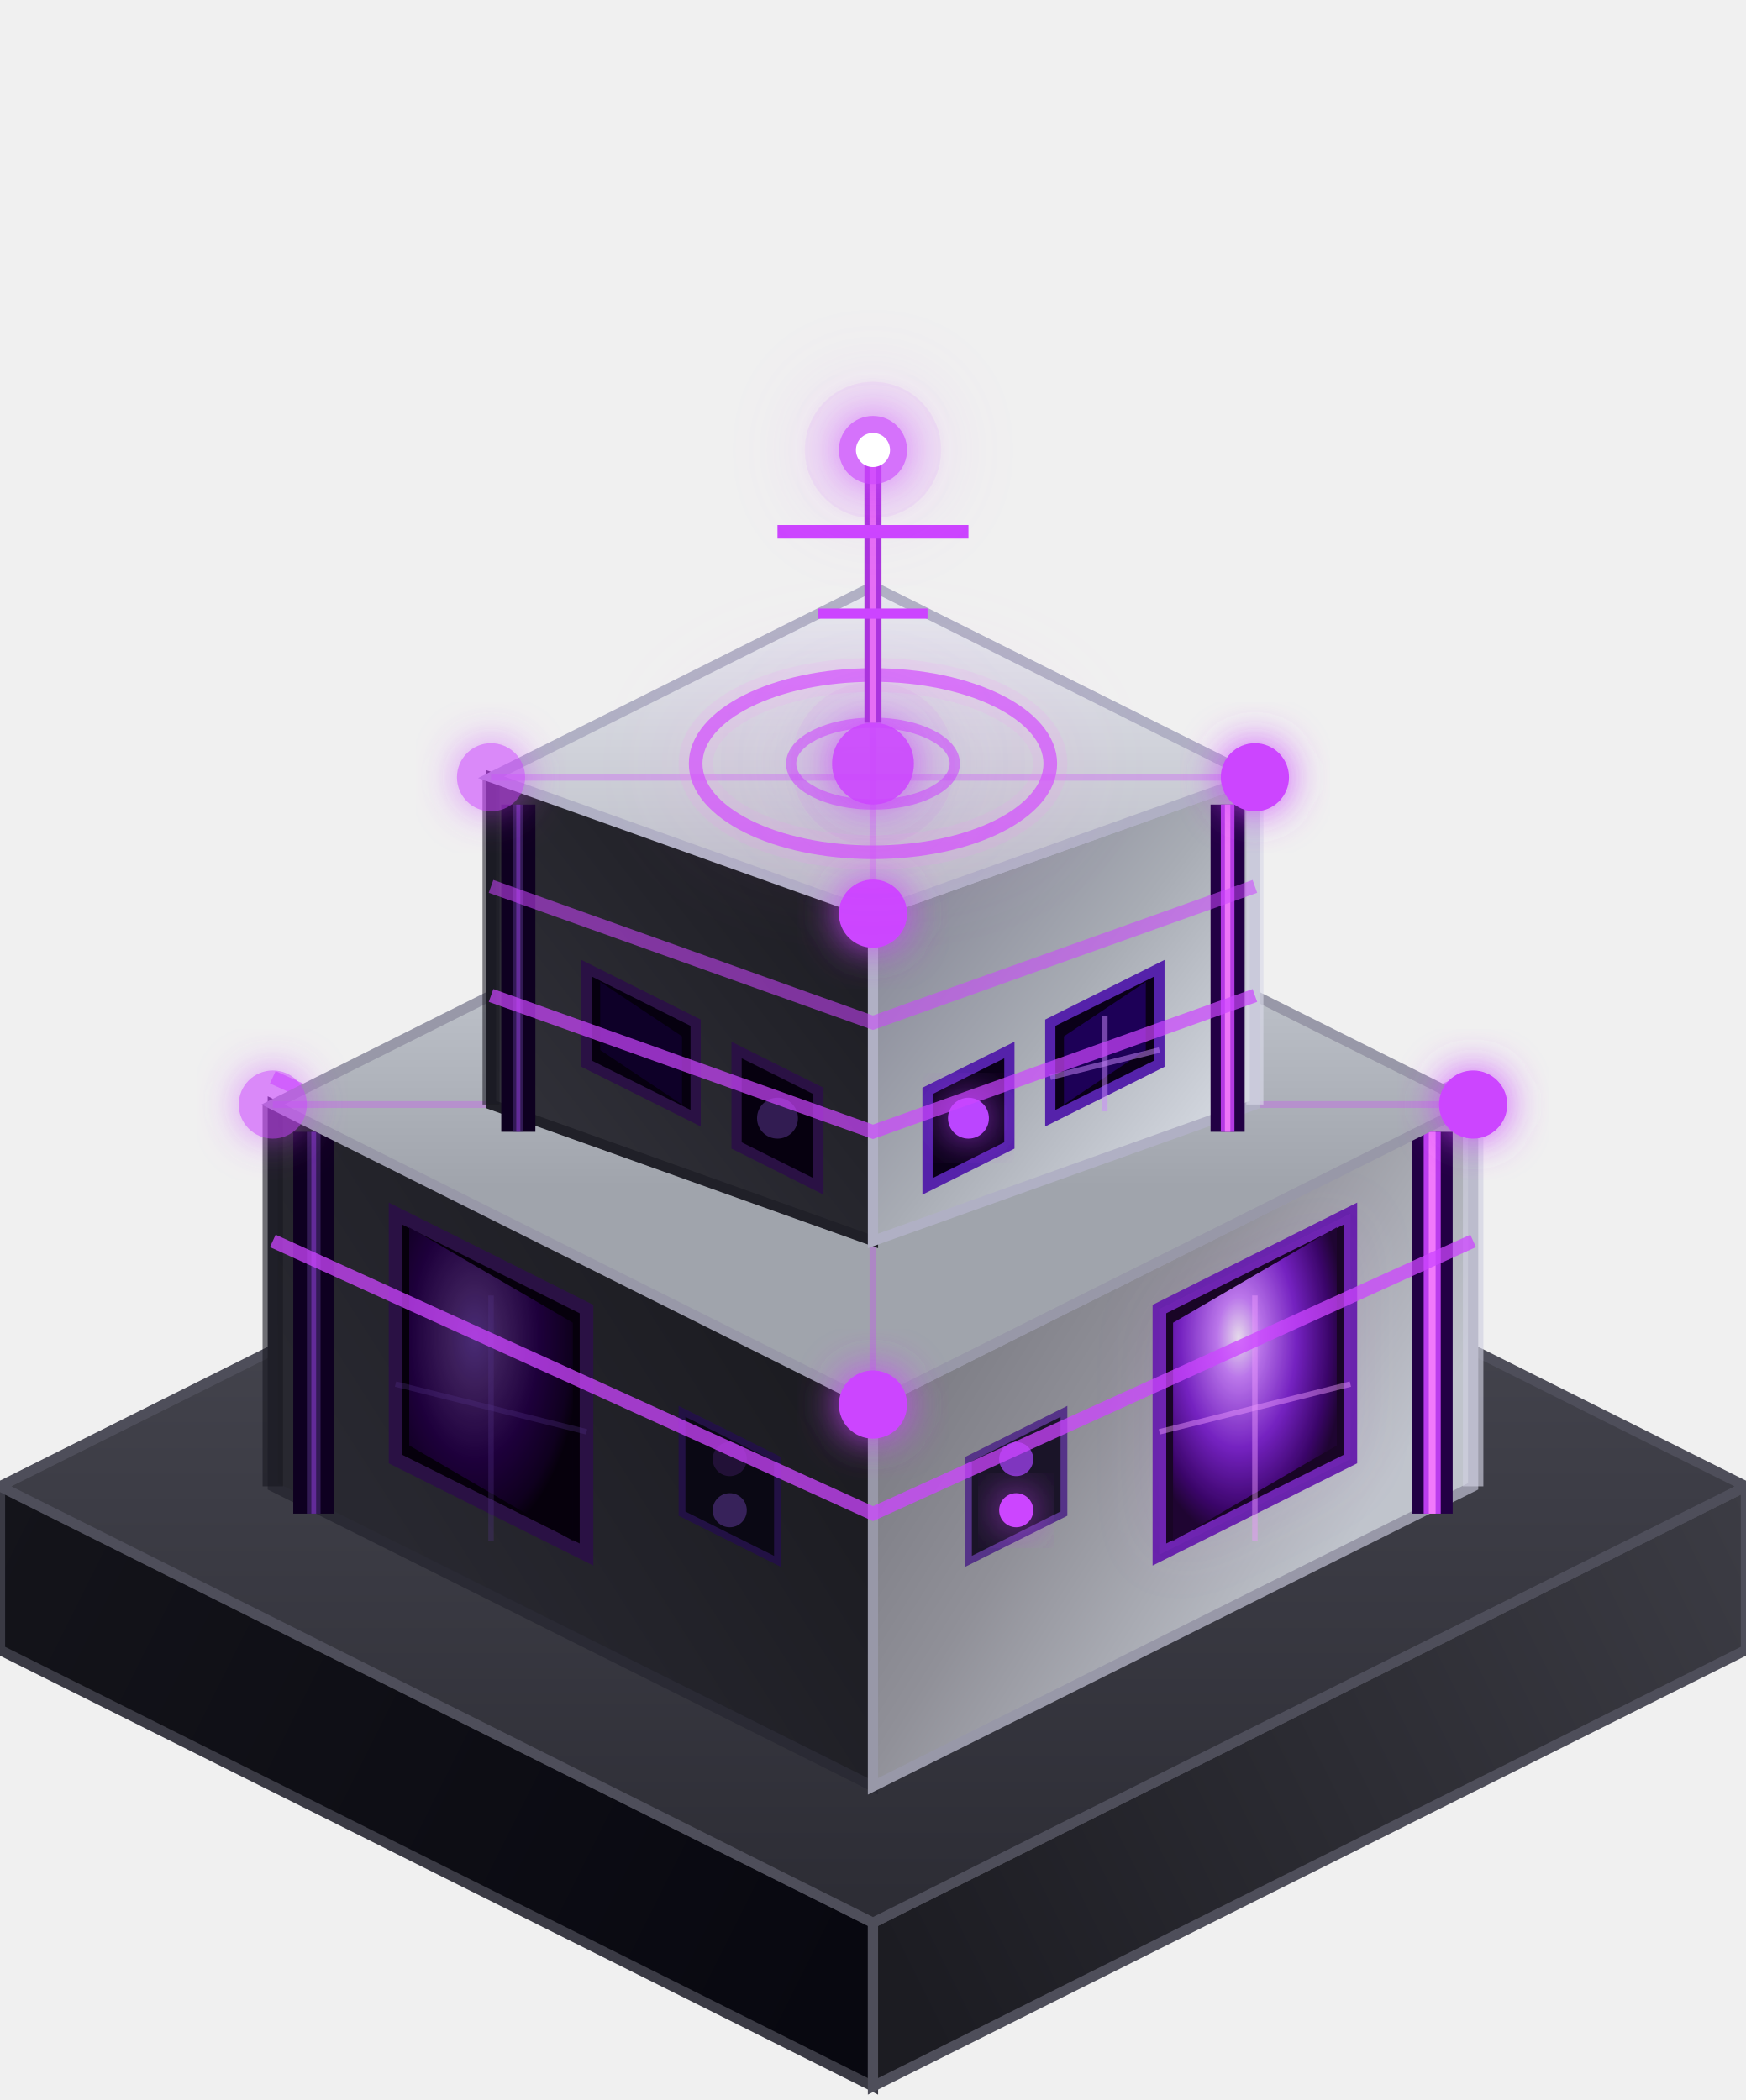
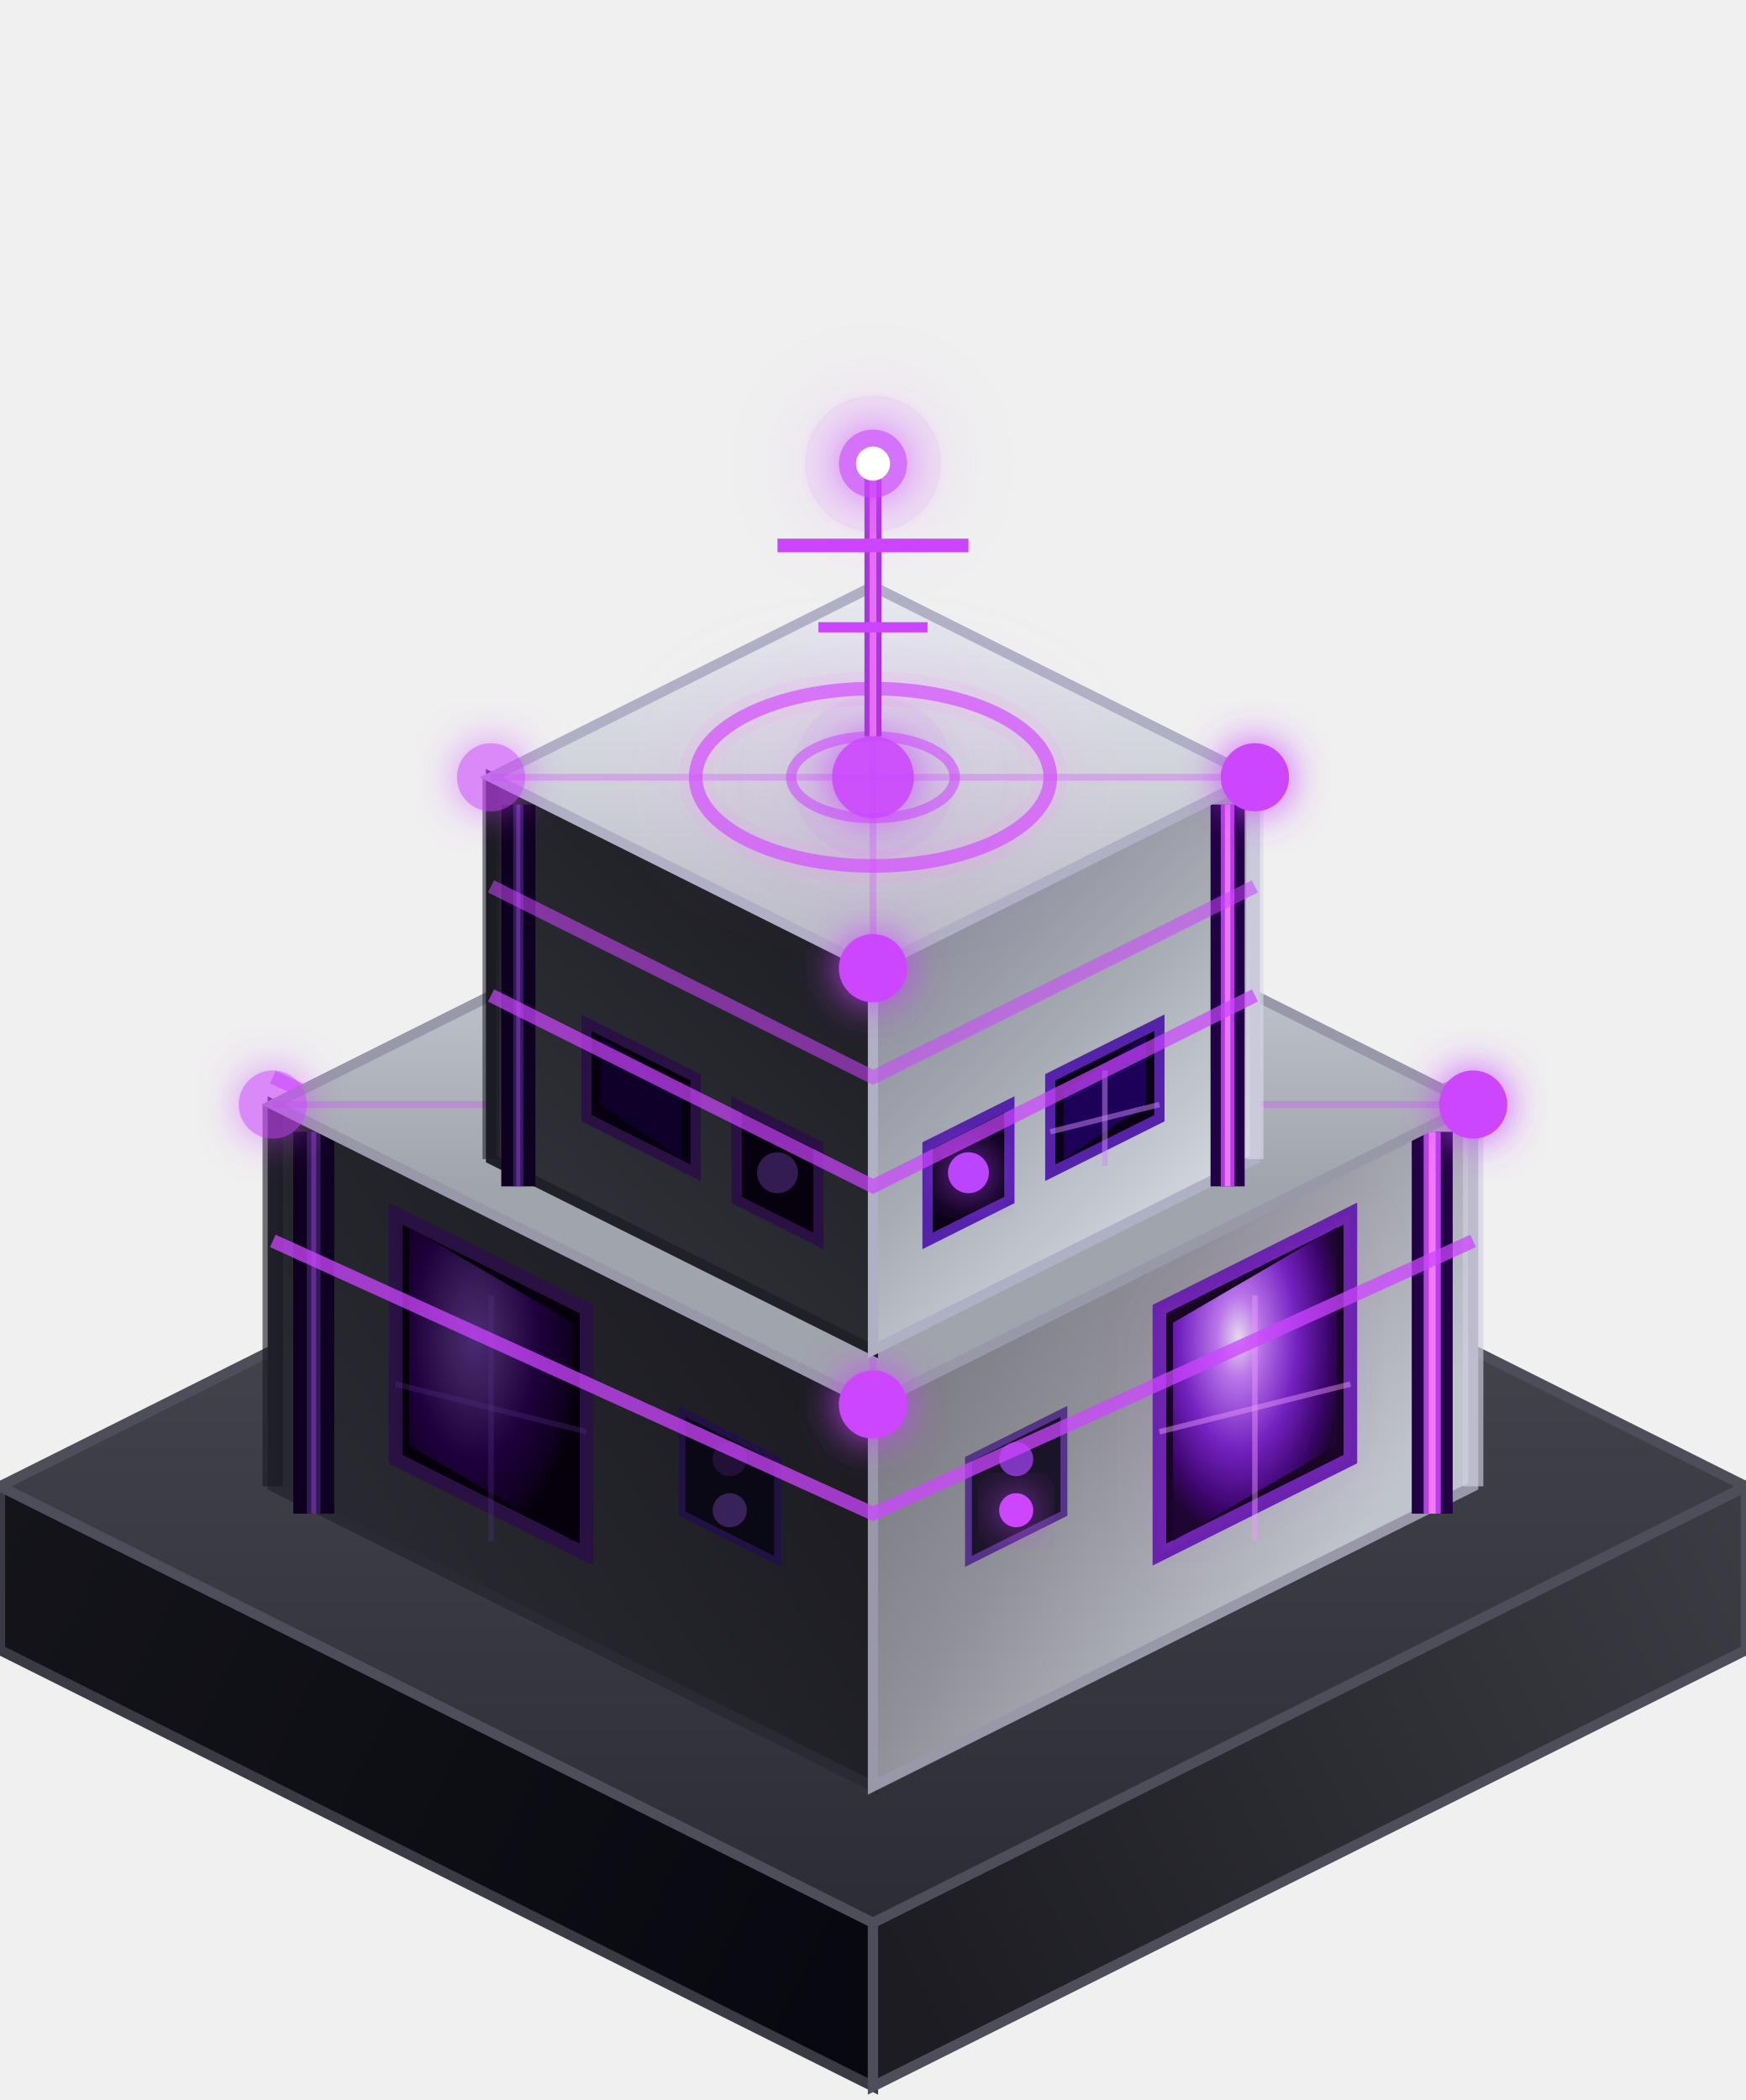
<svg xmlns="http://www.w3.org/2000/svg" viewBox="-128 -178 256 308" width="256" height="308">
  <defs>
    <linearGradient id="fR" gradientUnits="userSpaceOnUse" x1="128" y1="40" x2="0" y2="104">
      <stop offset="0%" stop-color="#3c3c44" />
      <stop offset="100%" stop-color="#1c1c22" />
    </linearGradient>
    <linearGradient id="fL" gradientUnits="userSpaceOnUse" x1="-128" y1="40" x2="0" y2="104">
      <stop offset="0%" stop-color="#14141a" />
      <stop offset="100%" stop-color="#080810" />
    </linearGradient>
    <linearGradient id="fT" gradientUnits="userSpaceOnUse" x1="0" y1="-24" x2="0" y2="104">
      <stop offset="0%" stop-color="#4e4e58" />
      <stop offset="100%" stop-color="#2c2c34" />
    </linearGradient>
    <linearGradient id="lR" gradientUnits="userSpaceOnUse" x1="88" y1="0" x2="0" y2="-56">
      <stop offset="0%" stop-color="#c0c4cc" />
      <stop offset="40%" stop-color="#909098" />
      <stop offset="100%" stop-color="#606068" />
    </linearGradient>
    <linearGradient id="lL" gradientUnits="userSpaceOnUse" x1="-88" y1="0" x2="0" y2="-56">
      <stop offset="0%" stop-color="#282830" />
      <stop offset="100%" stop-color="#141418" />
    </linearGradient>
    <linearGradient id="lT" gradientUnits="userSpaceOnUse" x1="0" y1="-80" x2="0" y2="-24">
      <stop offset="0%" stop-color="#d8dce4" />
      <stop offset="100%" stop-color="#a0a4ac" />
    </linearGradient>
-     <linearGradient id="uR" gradientUnits="userSpaceOnUse" x1="56" y1="-56" x2="0" y2="-100">
+     <linearGradient id="uR" gradientUnits="userSpaceOnUse" x1="56" y1="-44" x2="0" y2="-100">
      <stop offset="0%" stop-color="#d4d8e0" />
      <stop offset="40%" stop-color="#a8acb4" />
      <stop offset="100%" stop-color="#78788a" />
    </linearGradient>
-     <linearGradient id="uL" gradientUnits="userSpaceOnUse" x1="-56" y1="-56" x2="0" y2="-100">
+     <linearGradient id="uL" gradientUnits="userSpaceOnUse" x1="-56" y1="-44" x2="0" y2="-100">
      <stop offset="0%" stop-color="#303038" />
      <stop offset="100%" stop-color="#18181e" />
    </linearGradient>
-     <linearGradient id="uT" gradientUnits="userSpaceOnUse" x1="0" y1="-128" x2="0" y2="-80">
+     <linearGradient id="uT" gradientUnits="userSpaceOnUse" x1="0" y1="-128" x2="0" y2="-72">
      <stop offset="0%" stop-color="#e8eaf0" />
      <stop offset="100%" stop-color="#b8bac4" />
    </linearGradient>
    <radialGradient id="reactor" cx="40%" cy="35%" r="65%">
      <stop offset="0%" stop-color="#ffffff" />
      <stop offset="20%" stop-color="#cc88ff" />
      <stop offset="55%" stop-color="#7722cc" />
      <stop offset="85%" stop-color="#330066" />
      <stop offset="100%" stop-color="#110022" />
    </radialGradient>
    <radialGradient id="reactorDim" cx="40%" cy="35%" r="65%">
      <stop offset="0%" stop-color="#553388" />
      <stop offset="25%" stop-color="#442266" />
      <stop offset="60%" stop-color="#220044" />
      <stop offset="90%" stop-color="#110022" />
      <stop offset="100%" stop-color="#06000c" />
    </radialGradient>
    <linearGradient id="conduit" gradientUnits="userSpaceOnUse" x1="0" y1="0" x2="0" y2="-130">
      <stop offset="0%" stop-color="#cc44ff" />
      <stop offset="50%" stop-color="#8822cc" />
      <stop offset="100%" stop-color="#441188" />
    </linearGradient>
    <filter id="glow" x="-60%" y="-60%" width="220%" height="220%">
      <feGaussianBlur stdDeviation="3" result="blur" />
      <feMerge>
        <feMergeNode in="blur" />
        <feMergeNode in="SourceGraphic" />
      </feMerge>
    </filter>
    <filter id="coreglow" x="-80%" y="-80%" width="260%" height="260%">
      <feGaussianBlur stdDeviation="5" result="blur" />
      <feMerge>
        <feMergeNode in="blur" />
        <feMergeNode in="SourceGraphic" />
      </feMerge>
    </filter>
    <filter id="softglow" x="-80%" y="-80%" width="260%" height="260%">
      <feGaussianBlur stdDeviation="6" result="blur" />
      <feMerge>
        <feMergeNode in="blur" />
        <feMergeNode in="SourceGraphic" />
      </feMerge>
    </filter>
  </defs>
  <polygon points="-128,64 0,128 0,104 -128,40" fill="url(#fL)" stroke="#3a3a44" stroke-width="1.5" />
  <polygon points="128,64 0,128 0,104 128,40" fill="url(#fR)" stroke="#4e4e5a" stroke-width="1.5" />
  <polygon points="0,-24 128,40 0,104 -128,40" fill="url(#fT)" stroke="#4e4e5a" stroke-width="1.5" />
  <g transform="translate(0, 20)">
    <polygon points="-88,20 0,64 0,8 -88,-36" fill="url(#lL)" stroke="#2a2a34" stroke-width="1.5" />
    <line x1="-88" y1="20" x2="-88" y2="-36" stroke="#181820" stroke-width="3" opacity="0.6" />
    <polygon points="-70,16 -42,30 -42,-6 -70,-20" fill="#06000c" stroke="#2a1144" stroke-width="2" />
    <polygon points="-68,14 -44,28 -44,-4 -68,-18" fill="url(#reactorDim)" opacity="0.85" />
    <line x1="-56" y1="28" x2="-56" y2="-8" stroke="#553388" stroke-width="0.8" opacity="0.3" />
    <line x1="-70" y1="5" x2="-42" y2="12" stroke="#553388" stroke-width="0.8" opacity="0.3" />
    <polygon points="-28,24 -14,31 -14,16 -28,9" fill="#0a0814" stroke="#221144" stroke-width="1" />
    <circle cx="-21" cy="23.5" r="2.5" fill="#553388" opacity="0.6" />
    <circle cx="-21" cy="16" r="2.5" fill="#3a1a5a" opacity="0.5" />
    <line x1="-82" y1="24" x2="-82" y2="-32" stroke="#0e0020" stroke-width="6" />
    <line x1="-82" y1="24" x2="-82" y2="-32" stroke="#553388" stroke-width="2" opacity="0.5" />
    <line x1="-82" y1="24" x2="-82" y2="-32" stroke="#aa44ff" stroke-width="0.7" opacity="0.4" />
    <polygon points="88,20 0,64 0,8 88,-36" fill="url(#lR)" stroke="#9898a8" stroke-width="1.5" />
    <line x1="88" y1="20" x2="88" y2="-36" stroke="#d0d0e0" stroke-width="3" opacity="0.65" />
    <polygon points="70,16 42,30 42,-6 70,-20" fill="#0a0014" stroke="#6622aa" stroke-width="2" />
    <polygon points="68,14 44,28 44,-4 68,-18" fill="url(#reactor)" opacity="0.9" />
    <polygon points="70,16 42,30 42,-6 70,-20" fill="#cc44ff" opacity="0.08" filter="url(#coreglow)" />
    <line x1="56" y1="28" x2="56" y2="-8" stroke="#ee99ff" stroke-width="0.8" opacity="0.45" />
    <line x1="70" y1="5" x2="42" y2="12" stroke="#ee99ff" stroke-width="0.8" opacity="0.45" />
    <polygon points="28,24 14,31 14,16 28,9" fill="#1a1428" stroke="#553388" stroke-width="1" />
    <circle cx="21" cy="23.5" r="2.5" fill="#cc44ff" filter="url(#glow)" />
    <circle cx="21" cy="16" r="2.5" fill="#aa44ff" opacity="0.7" />
    <line x1="82" y1="24" x2="82" y2="-32" stroke="#220044" stroke-width="6" />
    <line x1="82" y1="24" x2="82" y2="-32" stroke="#cc44ff" stroke-width="2.5" opacity="0.9" />
    <line x1="82" y1="24" x2="82" y2="-32" stroke="#ff88ff" stroke-width="1" opacity="0.8" />
    <line x1="82" y1="24" x2="82" y2="-32" stroke="#cc44ff" stroke-width="8" opacity="0.15" filter="url(#coreglow)" />
    <polyline points="88,-16 0,24 -88,-16" stroke="#cc44ff" stroke-width="2" fill="none" opacity="0.75" />
    <polyline points="88,-40 0,0  -88,-40" stroke="#cc44ff" stroke-width="2" fill="none" opacity="0.6" />
    <polygon points="0,-80 88,-36 0,8 -88,-36" fill="url(#lT)" stroke="#9898a8" stroke-width="1.5" />
    <line x1="0" y1="-80" x2="0" y2="8" stroke="#cc44ff" stroke-width="1" opacity="0.3" />
    <line x1="-88" y1="-36" x2="88" y2="-36" stroke="#cc44ff" stroke-width="1" opacity="0.3" />
    <circle cx="88" cy="-36" r="5" fill="#cc44ff" filter="url(#glow)" />
    <circle cx="-88" cy="-36" r="5" fill="#cc44ff" filter="url(#glow)" opacity="0.6" />
    <circle cx="0" cy="8" r="5" fill="#cc44ff" filter="url(#glow)" />
  </g>
  <g transform="translate(0, 36)">
-     <polygon points="-56,-52 0,-32 0,-80 -56,-100" fill="url(#uL)" stroke="#202028" stroke-width="1.5" />
-     <line x1="-56" y1="-52" x2="-56" y2="-100" stroke="#181820" stroke-width="2.5" opacity="0.55" />
-     <line x1="-52" y1="-48" x2="-52" y2="-96" stroke="#0e0020" stroke-width="5" />
-     <line x1="-52" y1="-48" x2="-52" y2="-96" stroke="#553388" stroke-width="1.5" opacity="0.5" />
-     <line x1="-52" y1="-48" x2="-52" y2="-96" stroke="#aa44ff" stroke-width="0.6" opacity="0.4" />
-     <polygon points="-42,-58 -26,-50 -26,-64 -42,-72" fill="#06000f" stroke="#2a1144" stroke-width="1.5" />
-     <polygon points="-40,-60 -28,-52 -28,-62 -40,-70" fill="#110033" opacity="0.7" />
-     <polygon points="-20,-46 -8,-40 -8,-54 -20,-60" fill="#06000f" stroke="#2a1144" stroke-width="1.5" />
-     <circle cx="-14" cy="-50" r="3" fill="#553388" opacity="0.55" />
-     <polygon points="56,-52 0,-32 0,-80 56,-100" fill="url(#uR)" stroke="#b0b0c4" stroke-width="1.5" />
-     <line x1="56" y1="-52" x2="56" y2="-100" stroke="#d8d8e8" stroke-width="2.5" opacity="0.65" />
-     <line x1="52" y1="-48" x2="52" y2="-96" stroke="#220044" stroke-width="5" />
-     <line x1="52" y1="-48" x2="52" y2="-96" stroke="#cc44ff" stroke-width="2" opacity="0.85" />
-     <line x1="52" y1="-48" x2="52" y2="-96" stroke="#ff88ff" stroke-width="0.8" opacity="0.75" />
-     <line x1="52" y1="-48" x2="52" y2="-96" stroke="#cc44ff" stroke-width="7" opacity="0.12" filter="url(#coreglow)" />
-     <polygon points="42,-58 26,-50 26,-64 42,-72" fill="#0a0018" stroke="#5522aa" stroke-width="1.5" />
-     <polygon points="40,-60 28,-52 28,-62 40,-70" fill="#220066" opacity="0.8" />
-     <line x1="34" y1="-51" x2="34" y2="-65" stroke="#cc88ff" stroke-width="0.8" opacity="0.5" />
-     <line x1="42" y1="-60" x2="26" y2="-56" stroke="#cc88ff" stroke-width="0.8" opacity="0.5" />
-     <polygon points="20,-46 8,-40 8,-54 20,-60" fill="#0a0018" stroke="#5522aa" stroke-width="1.5" />
-     <circle cx="14" cy="-50" r="3" fill="#bb44ff" filter="url(#glow)" />
-     <polyline points="56,-68 0,-48 -56,-68" stroke="#cc44ff" stroke-width="2" fill="none" opacity="0.7" />
-     <polyline points="56,-84 0,-64 -56,-84" stroke="#cc44ff" stroke-width="2" fill="none" opacity="0.55" />
-     <polygon points="0,-128 56,-100 0,-80 -56,-100" fill="url(#uT)" stroke="#b0b0c4" stroke-width="1.5" />
-     <line x1="0" y1="-128" x2="0" y2="-80" stroke="#cc44ff" stroke-width="1" opacity="0.3" />
+     <polygon points="-56,-44 0,-16 0,-72 -56,-100" fill="url(#uL)" stroke="#202028" stroke-width="1.5" />
+     <line x1="-56" y1="-44" x2="-56" y2="-100" stroke="#181820" stroke-width="2.5" opacity="0.55" />
+     <line x1="-52" y1="-40" x2="-52" y2="-96" stroke="#0e0020" stroke-width="5" />
+     <line x1="-52" y1="-40" x2="-52" y2="-96" stroke="#553388" stroke-width="1.5" opacity="0.5" />
+     <line x1="-52" y1="-40" x2="-52" y2="-96" stroke="#aa44ff" stroke-width="0.6" opacity="0.4" />
+     <polygon points="-42,-50 -26,-42 -26,-56 -42,-64" fill="#06000f" stroke="#2a1144" stroke-width="1.5" />
+     <polygon points="-40,-52 -28,-44 -28,-54 -40,-62" fill="#110033" opacity="0.7" />
+     <polygon points="-20,-38 -8,-32 -8,-46 -20,-52" fill="#06000f" stroke="#2a1144" stroke-width="1.5" />
+     <circle cx="-14" cy="-42" r="3" fill="#553388" opacity="0.55" />
+     <polygon points="56,-44 0,-16 0,-72 56,-100" fill="url(#uR)" stroke="#b0b0c4" stroke-width="1.5" />
+     <line x1="56" y1="-44" x2="56" y2="-100" stroke="#d8d8e8" stroke-width="2.5" opacity="0.65" />
+     <line x1="52" y1="-40" x2="52" y2="-96" stroke="#220044" stroke-width="5" />
+     <line x1="52" y1="-40" x2="52" y2="-96" stroke="#cc44ff" stroke-width="2" opacity="0.85" />
+     <line x1="52" y1="-40" x2="52" y2="-96" stroke="#ff88ff" stroke-width="0.8" opacity="0.75" />
+     <line x1="52" y1="-40" x2="52" y2="-96" stroke="#cc44ff" stroke-width="7" opacity="0.12" filter="url(#coreglow)" />
+     <polygon points="42,-50 26,-42 26,-56 42,-64" fill="#0a0018" stroke="#5522aa" stroke-width="1.5" />
+     <polygon points="40,-52 28,-44 28,-54 40,-62" fill="#220066" opacity="0.8" />
+     <line x1="34" y1="-43" x2="34" y2="-57" stroke="#cc88ff" stroke-width="0.8" opacity="0.5" />
+     <line x1="42" y1="-52" x2="26" y2="-48" stroke="#cc88ff" stroke-width="0.8" opacity="0.5" />
+     <polygon points="20,-38 8,-32 8,-46 20,-52" fill="#0a0018" stroke="#5522aa" stroke-width="1.5" />
+     <circle cx="14" cy="-42" r="3" fill="#bb44ff" filter="url(#glow)" />
+     <polyline points="56,-68 0,-40 -56,-68" stroke="#cc44ff" stroke-width="2" fill="none" opacity="0.7" />
+     <polyline points="56,-84 0,-56 -56,-84" stroke="#cc44ff" stroke-width="2" fill="none" opacity="0.55" />
+     <polygon points="0,-128 56,-100 0,-72 -56,-100" fill="url(#uT)" stroke="#b0b0c4" stroke-width="1.5" />
+     <line x1="0" y1="-128" x2="0" y2="-72" stroke="#cc44ff" stroke-width="1" opacity="0.3" />
    <line x1="-56" y1="-100" x2="56" y2="-100" stroke="#cc44ff" stroke-width="1" opacity="0.3" />
    <circle cx="56" cy="-100" r="5" fill="#cc44ff" filter="url(#glow)" />
    <circle cx="-56" cy="-100" r="5" fill="#cc44ff" filter="url(#glow)" opacity="0.6" />
-     <circle cx="0" cy="-80" r="5" fill="#cc44ff" filter="url(#glow)" />
-     <g transform="translate(0, 26)">
+     <circle cx="0" cy="-72" r="5" fill="#cc44ff" filter="url(#glow)" />
+     <g transform="translate(0, 28)">
      <ellipse cx="0" cy="-128" rx="26" ry="13" fill="none" stroke="#cc44ff" stroke-width="2" opacity="0.7" />
      <ellipse cx="0" cy="-128" rx="26" ry="13" fill="none" stroke="#ff88ff" stroke-width="5" opacity="0.15" filter="url(#softglow)" />
      <ellipse cx="0" cy="-128" rx="12" ry="6" fill="none" stroke="#cc44ff" stroke-width="1.5" opacity="0.55" />
      <circle cx="0" cy="-128" r="6" fill="#cc44ff" opacity="0.9" filter="url(#glow)" />
      <circle cx="0" cy="-128" r="12" fill="#cc44ff" opacity="0.1" filter="url(#softglow)" />
      <line x1="0" y1="-134" x2="0" y2="-174" stroke="#aa33dd" stroke-width="2.5" />
      <line x1="0" y1="-134" x2="0" y2="-174" stroke="#ff88ff" stroke-width="1" opacity="0.7" />
      <line x1="-14" y1="-162" x2="14" y2="-162" stroke="#cc44ff" stroke-width="2" />
      <line x1="-8" y1="-150" x2="8" y2="-150" stroke="#cc44ff" stroke-width="1.5" />
      <circle cx="0" cy="-174" r="10" fill="#cc44ff" opacity="0.12" filter="url(#softglow)" />
      <circle cx="0" cy="-174" r="5" fill="#cc44ff" opacity="0.7" filter="url(#glow)" />
      <circle cx="0" cy="-174" r="2.5" fill="#ffffff" />
    </g>
  </g>
</svg>
